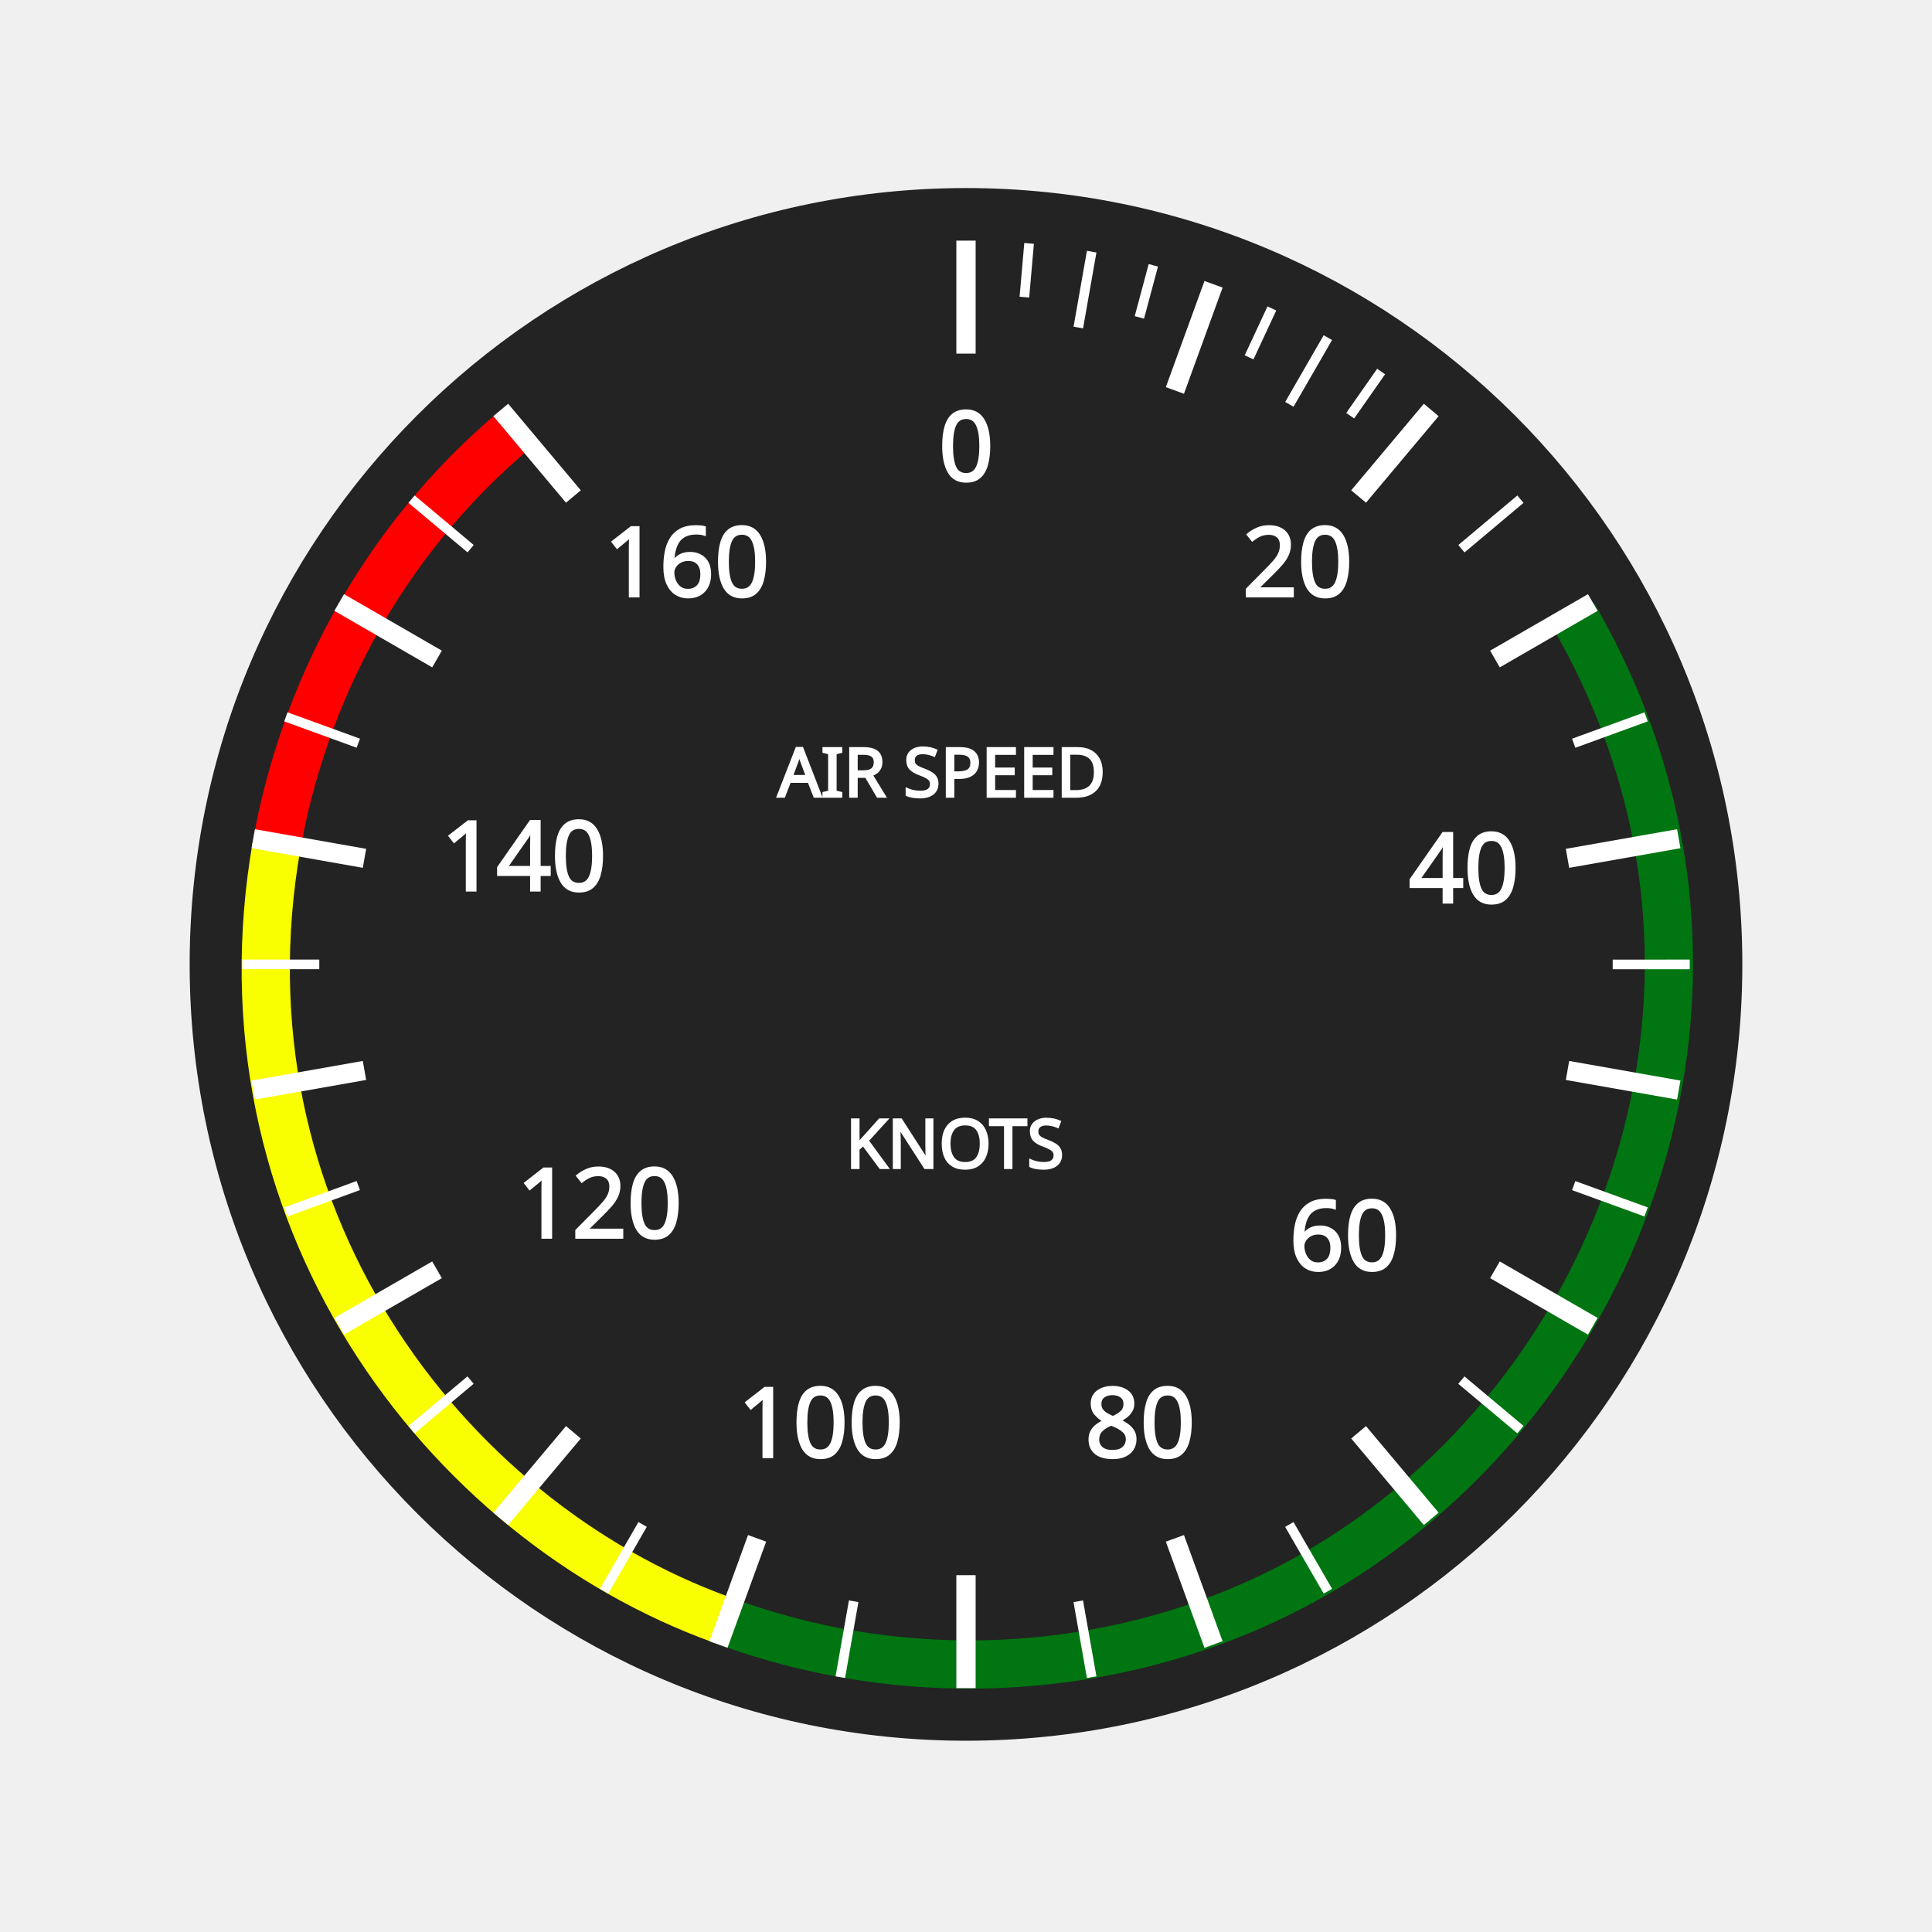
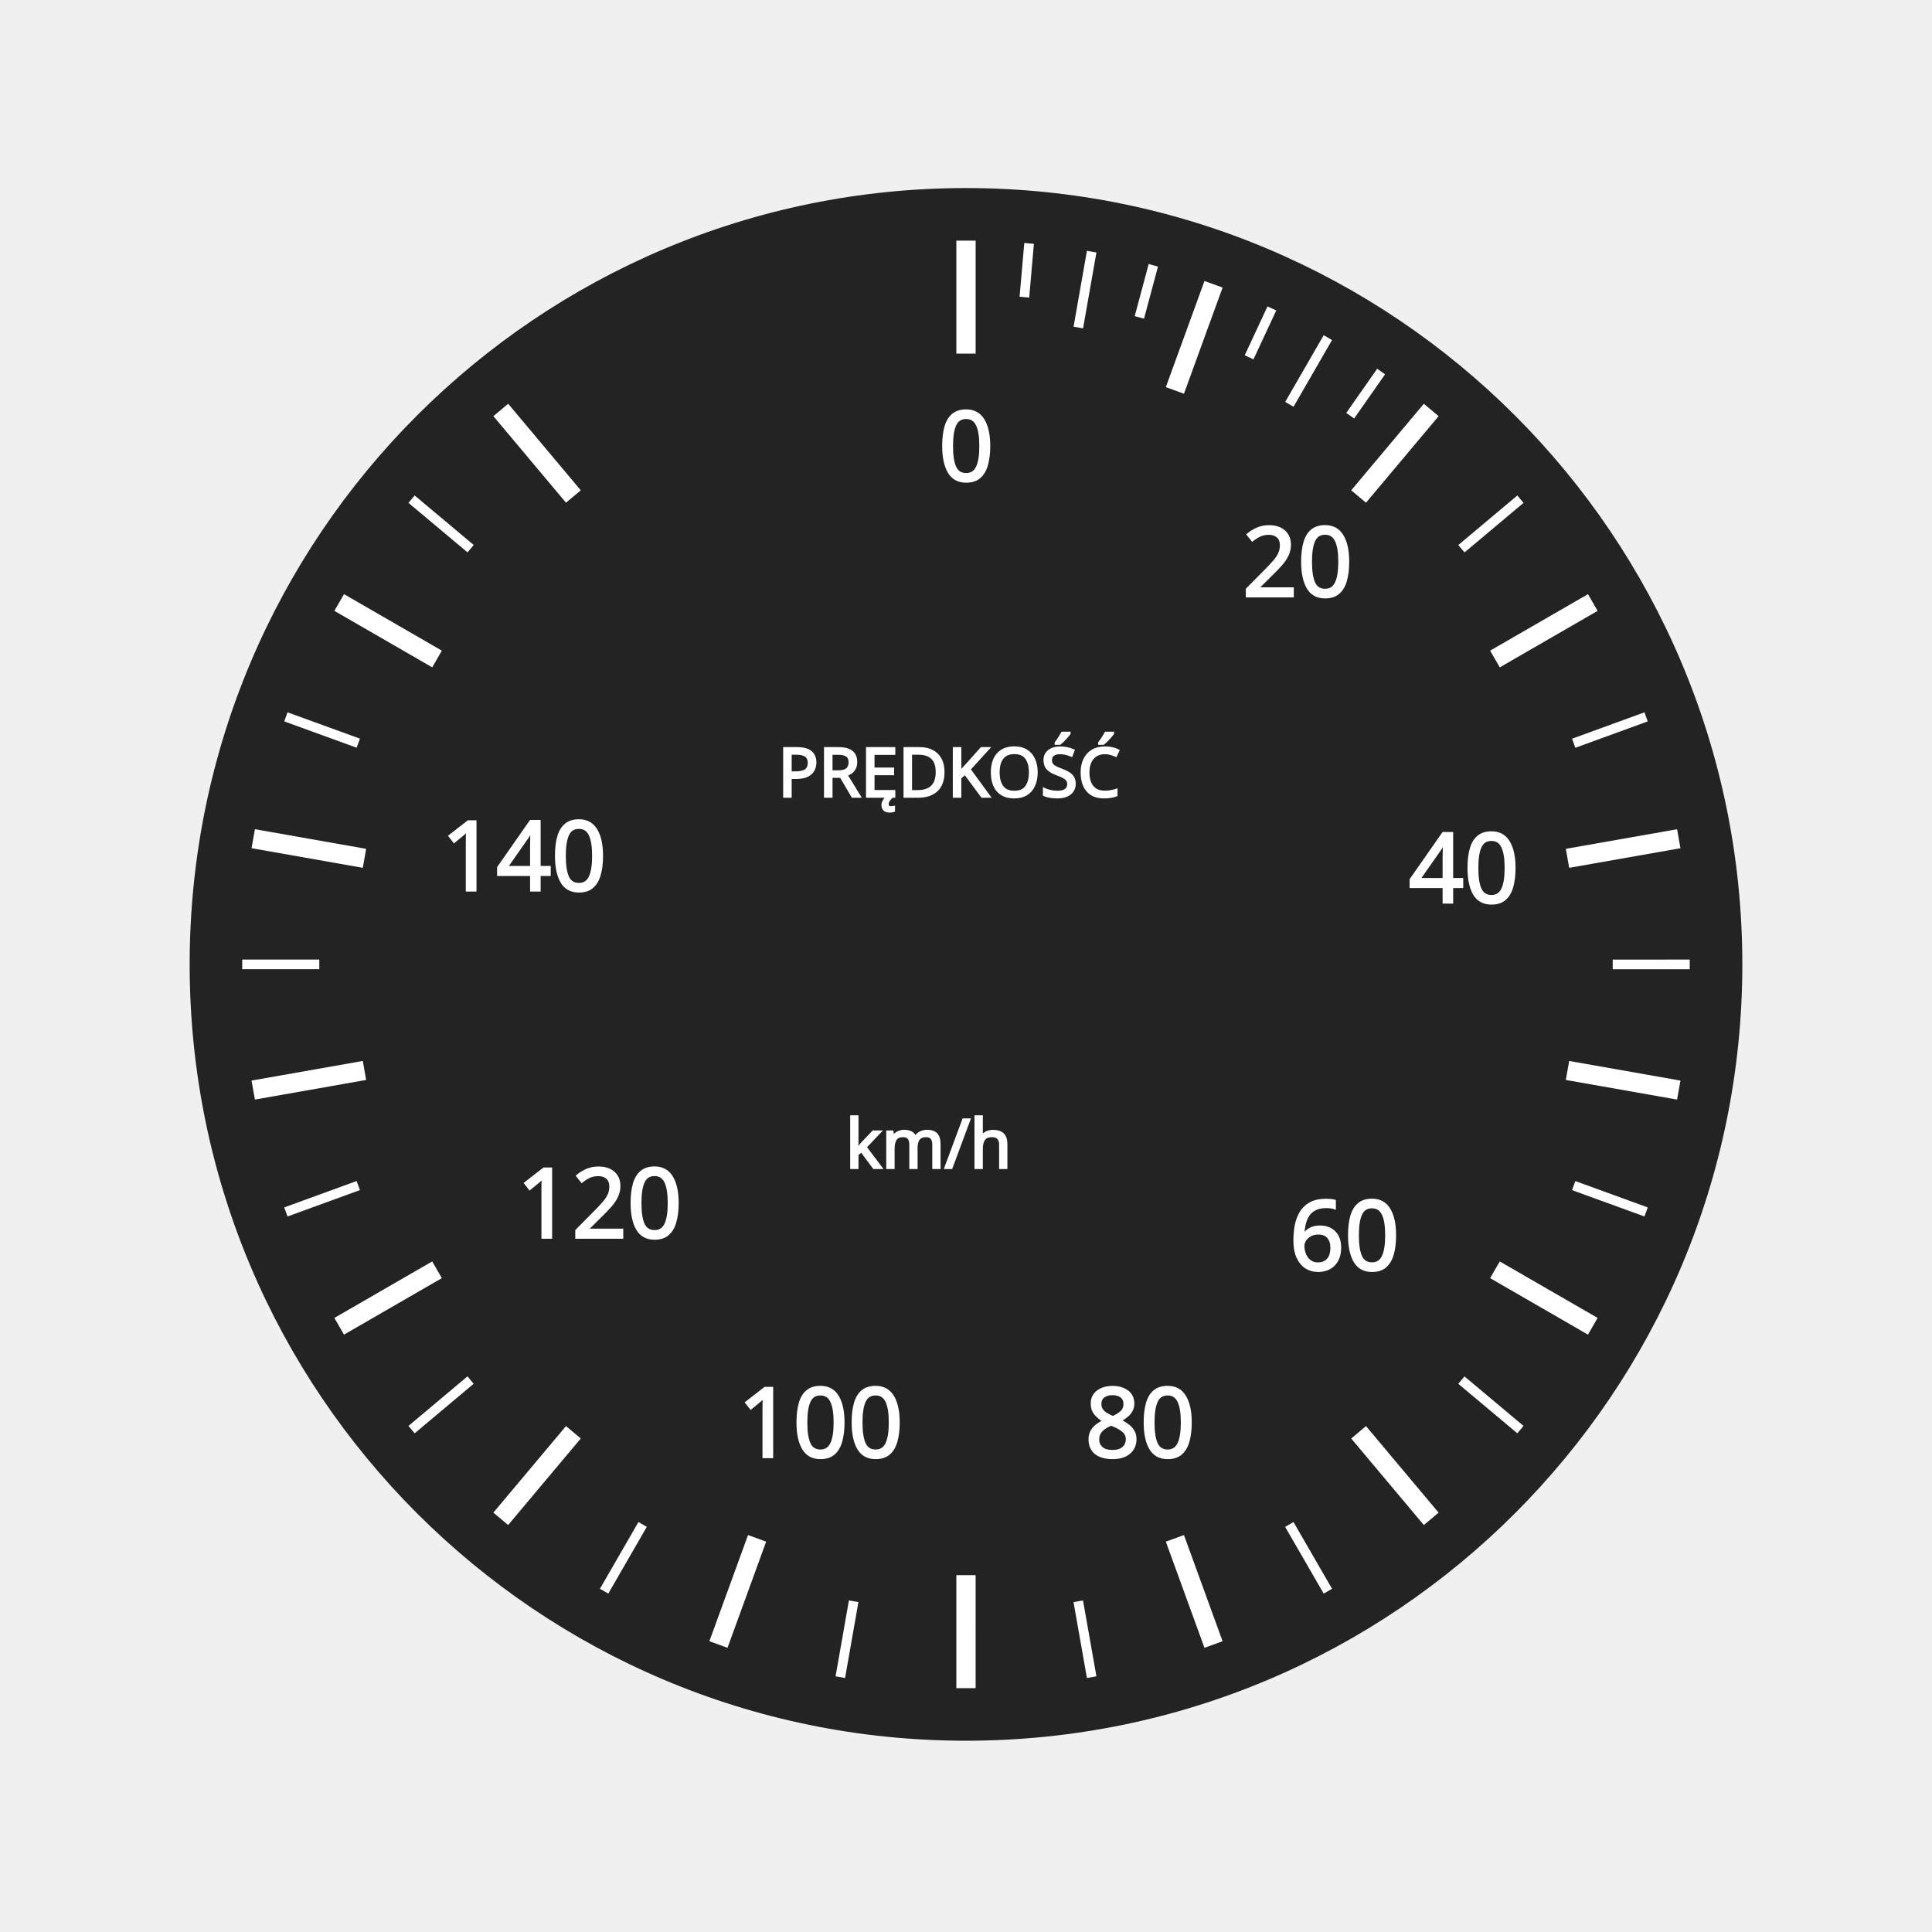
<svg xmlns="http://www.w3.org/2000/svg" version="1.1" id="Layer_2" x="0px" y="0px" width="400.667px" height="400.666px" viewBox="0 0 400.667 400.666" enable-background="new 0 0 400.667 400.666" xml:space="preserve">
  <circle fill="#232323" cx="200.333" cy="200" r="161" />
-   <path fill="none" stroke="#F9FF00" stroke-width="10" stroke-miterlimit="10" d="M57.4,175.086  C43.974,251.226,91.471,314.98,149.825,336" />
-   <path fill="none" stroke="#FF0000" stroke-width="10" stroke-miterlimit="10" d="M106.854,89.039  c-28.113,23.588-44.001,55.344-49.512,86.375" />
-   <path fill="none" stroke="#007511" stroke-width="10" stroke-miterlimit="10" d="M151.628,336.661  c40.369,14.45,85.524,10.282,121.509-10.494c62.801-36.257,97.126-122.438,53.195-198.528" />
  <line fill="none" stroke="#FFFFFF" stroke-width="4" stroke-miterlimit="10" x1="296.814" y1="85.02" x2="281.752" y2="102.968" />
  <line fill="none" stroke="#FFFFFF" stroke-width="4" stroke-miterlimit="10" x1="310.03" y1="136.667" x2="330.321" y2="124.953" />
  <line fill="none" stroke="#FFFFFF" stroke-width="4" stroke-miterlimit="10" x1="348.149" y1="173.938" x2="325.076" y2="178.006" />
  <line fill="none" stroke="#FFFFFF" stroke-width="4" stroke-miterlimit="10" x1="348.149" y1="226.065" x2="325.076" y2="221.997" />
  <line fill="none" stroke="#FFFFFF" stroke-width="4" stroke-miterlimit="10" x1="330.32" y1="275.05" x2="310.03" y2="263.336" />
  <line fill="none" stroke="#FFFFFF" stroke-width="4" stroke-miterlimit="10" x1="296.812" y1="314.982" x2="281.752" y2="297.035" />
  <line fill="none" stroke="#FFFFFF" stroke-width="4" stroke-miterlimit="10" x1="251.667" y1="341.046" x2="243.655" y2="319.031" />
  <line fill="none" stroke="#FFFFFF" stroke-width="4" stroke-miterlimit="10" x1="200.331" y1="350.098" x2="200.332" y2="326.67" />
  <line fill="none" stroke="#FFFFFF" stroke-width="4" stroke-miterlimit="10" x1="148.995" y1="341.045" x2="157.008" y2="319.03" />
  <line fill="none" stroke="#FFFFFF" stroke-width="4" stroke-miterlimit="10" x1="103.85" y1="314.98" x2="118.911" y2="297.034" />
  <line fill="none" stroke="#FFFFFF" stroke-width="4" stroke-miterlimit="10" x1="70.343" y1="275.047" x2="90.633" y2="263.334" />
  <line fill="none" stroke="#FFFFFF" stroke-width="4" stroke-miterlimit="10" x1="52.515" y1="226.063" x2="75.588" y2="221.995" />
  <line fill="none" stroke="#FFFFFF" stroke-width="4" stroke-miterlimit="10" x1="52.516" y1="173.934" x2="75.588" y2="178.004" />
  <line fill="none" stroke="#FFFFFF" stroke-width="4" stroke-miterlimit="10" x1="70.346" y1="124.949" x2="90.635" y2="136.666" />
  <line fill="none" stroke="#FFFFFF" stroke-width="4" stroke-miterlimit="10" x1="103.854" y1="85.018" x2="118.912" y2="102.967" />
  <line fill="none" stroke="#FFFFFF" stroke-width="2" stroke-miterlimit="10" x1="315.313" y1="103.523" x2="303.075" y2="113.797" />
  <line fill="none" stroke="#FFFFFF" stroke-width="4" stroke-miterlimit="10" x1="251.669" y1="58.956" x2="243.655" y2="80.973" />
  <line fill="none" stroke="#FFFFFF" stroke-width="2" stroke-miterlimit="10" x1="275.381" y1="70.017" x2="267.395" y2="83.855" />
  <line fill="none" stroke="#FFFFFF" stroke-width="4" stroke-miterlimit="10" x1="200.333" y1="49.904" x2="200.333" y2="73.334" />
  <line fill="none" stroke="#FFFFFF" stroke-width="2" stroke-miterlimit="10" x1="226.398" y1="52.188" x2="223.626" y2="67.923" />
  <line fill="none" stroke="#FFFFFF" stroke-width="2" stroke-miterlimit="10" x1="213.417" y1="50.478" x2="212.444" y2="61.619" />
  <line fill="none" stroke="#FFFFFF" stroke-width="2" stroke-miterlimit="10" x1="239.182" y1="55.021" x2="236.289" y2="65.824" />
  <line fill="none" stroke="#FFFFFF" stroke-width="2" stroke-miterlimit="10" x1="263.767" y1="63.969" x2="259.042" y2="74.105" />
  <line fill="none" stroke="#FFFFFF" stroke-width="2" stroke-miterlimit="10" x1="286.424" y1="77.05" x2="280.01" y2="86.212" />
  <line fill="none" stroke="#FFFFFF" stroke-width="2" stroke-miterlimit="10" x1="341.376" y1="148.667" x2="326.362" y2="154.136" />
  <line fill="none" stroke="#FFFFFF" stroke-width="2" stroke-miterlimit="10" x1="350.427" y1="200.002" x2="334.448" y2="200.006" />
  <line fill="none" stroke="#FFFFFF" stroke-width="2" stroke-miterlimit="10" x1="341.375" y1="251.337" x2="326.358" y2="245.876" />
  <line fill="none" stroke="#FFFFFF" stroke-width="2" stroke-miterlimit="10" x1="315.312" y1="296.48" x2="303.067" y2="286.213" />
  <line fill="none" stroke="#FFFFFF" stroke-width="2" stroke-miterlimit="10" x1="275.38" y1="329.987" x2="267.385" y2="316.15" />
  <line fill="none" stroke="#FFFFFF" stroke-width="2" stroke-miterlimit="10" x1="226.396" y1="347.816" x2="223.615" y2="332.079" />
  <line fill="none" stroke="#FFFFFF" stroke-width="2" stroke-miterlimit="10" x1="174.268" y1="347.816" x2="177.038" y2="332.077" />
  <line fill="none" stroke="#FFFFFF" stroke-width="2" stroke-miterlimit="10" x1="125.284" y1="329.988" x2="133.27" y2="316.145" />
  <line fill="none" stroke="#FFFFFF" stroke-width="2" stroke-miterlimit="10" x1="85.351" y1="296.481" x2="97.59" y2="286.203" />
  <line fill="none" stroke="#FFFFFF" stroke-width="2" stroke-miterlimit="10" x1="59.287" y1="251.337" x2="74.303" y2="245.864" />
  <line fill="none" stroke="#FFFFFF" stroke-width="2" stroke-miterlimit="10" x1="50.235" y1="200" x2="66.217" y2="199.994" />
  <line fill="none" stroke="#FFFFFF" stroke-width="2" stroke-miterlimit="10" x1="59.287" y1="148.664" x2="74.307" y2="154.125" />
  <line fill="none" stroke="#FFFFFF" stroke-width="2" stroke-miterlimit="10" x1="85.351" y1="103.52" x2="97.598" y2="113.788" />
  <text transform="matrix(1 0 0 1 257.6592 123.6489)" fill="#FFFFFF" stroke="#FFFFFF" stroke-width="0.5" stroke-miterlimit="10" font-family="sans-serif" font-size="20">20</text>
  <text transform="matrix(1 0 0 1 292.1592 187.1489)" fill="#FFFFFF" stroke="#FFFFFF" stroke-width="0.5" stroke-miterlimit="10" font-family="sans-serif" font-size="20">40</text>
  <text transform="matrix(1 0 0 1 267.3848 263.3359)" fill="#FFFFFF" stroke="#FFFFFF" stroke-width="0.5" stroke-miterlimit="10" font-family="sans-serif" font-size="20">60</text>
  <text transform="matrix(1 0 0 1 225.0059 302.1489)" fill="#FFFFFF" stroke="#FFFFFF" stroke-width="0.5" stroke-miterlimit="10" font-family="sans-serif" font-size="20">80</text>
  <text transform="matrix(1 0 0 1 153.0015 302.1489)" fill="#FFFFFF" stroke="#FFFFFF" stroke-width="0.5" stroke-miterlimit="10" font-family="sans-serif" font-size="20">100</text>
  <text transform="matrix(1 0 0 1 107.1592 256.6489)" fill="#FFFFFF" stroke="#FFFFFF" stroke-width="0.5" stroke-miterlimit="10" font-family="sans-serif" font-size="20">120</text>
  <text transform="matrix(1 0 0 1 91.4746 184.6489)" fill="#FFFFFF" stroke="#FFFFFF" stroke-width="0.5" stroke-miterlimit="10" font-family="sans-serif" font-size="20">140</text>
-   <text transform="matrix(1 0 0 1 125.2837 123.6489)" fill="#FFFFFF" stroke="#FFFFFF" stroke-width="0.5" stroke-miterlimit="10" font-family="sans-serif" font-size="20">160</text>
-   <text transform="matrix(1 0 0 1 175.3799 242.1895)" fill="#FFFFFF" stroke="#FFFFFF" stroke-width="0.5" stroke-miterlimit="10" font-family="sans-serif" font-size="14">KNOTS</text>
-   <text transform="matrix(1 0 0 1 161.3086 165.1895)" fill="#FFFFFF" stroke="#FFFFFF" stroke-width="0.5" stroke-miterlimit="10" font-family="sans-serif" font-size="14">AIR SPEED</text>
+   <text transform="matrix(1 0 0 1 175.3799 242.1895)" fill="#FFFFFF" stroke="#FFFFFF" stroke-width="0.5" stroke-miterlimit="10" font-family="sans-serif" font-size="14">km/h</text>
+   <text transform="matrix(1 0 0 1 161.3086 165.1895)" fill="#FFFFFF" stroke="#FFFFFF" stroke-width="0.5" stroke-miterlimit="10" font-family="sans-serif" font-size="14">PRĘDKOŚĆ</text>
  <text transform="matrix(1 0 0 1 194.6592 99.6489)" fill="#FFFFFF" stroke="#FFFFFF" stroke-width="0.5" stroke-miterlimit="10" font-family="sans-serif" font-size="20">0</text>
</svg>
